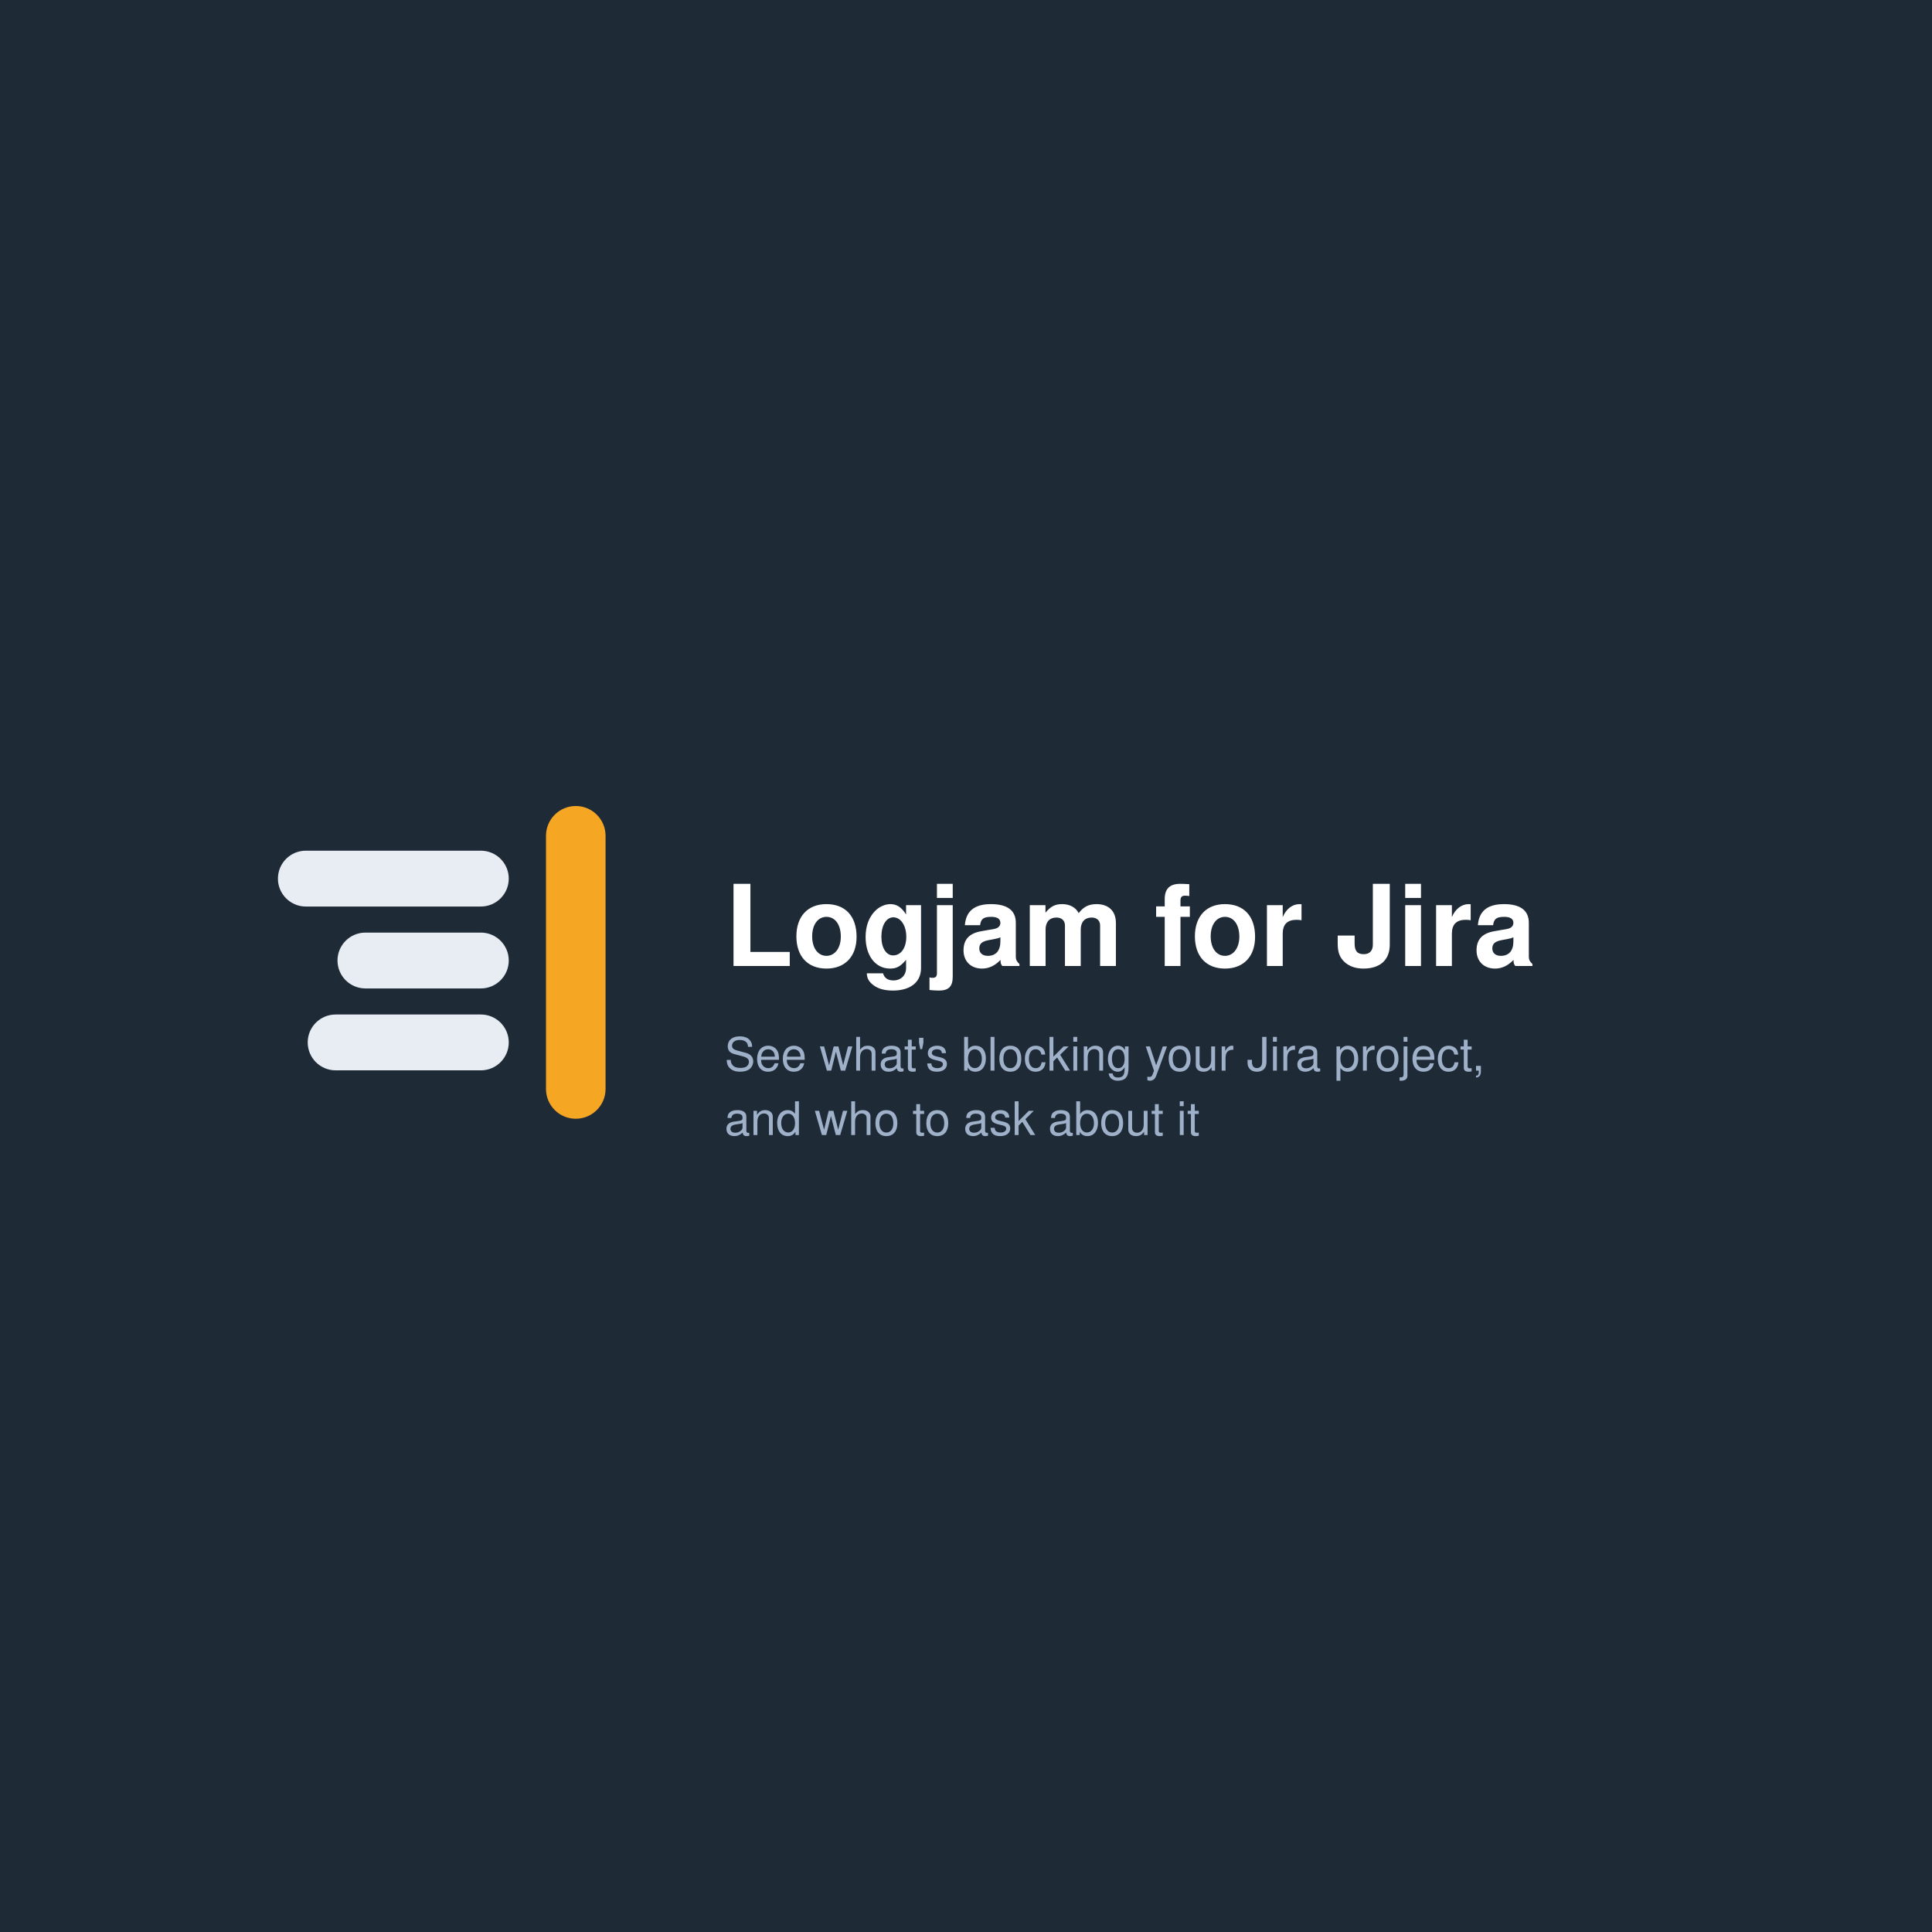
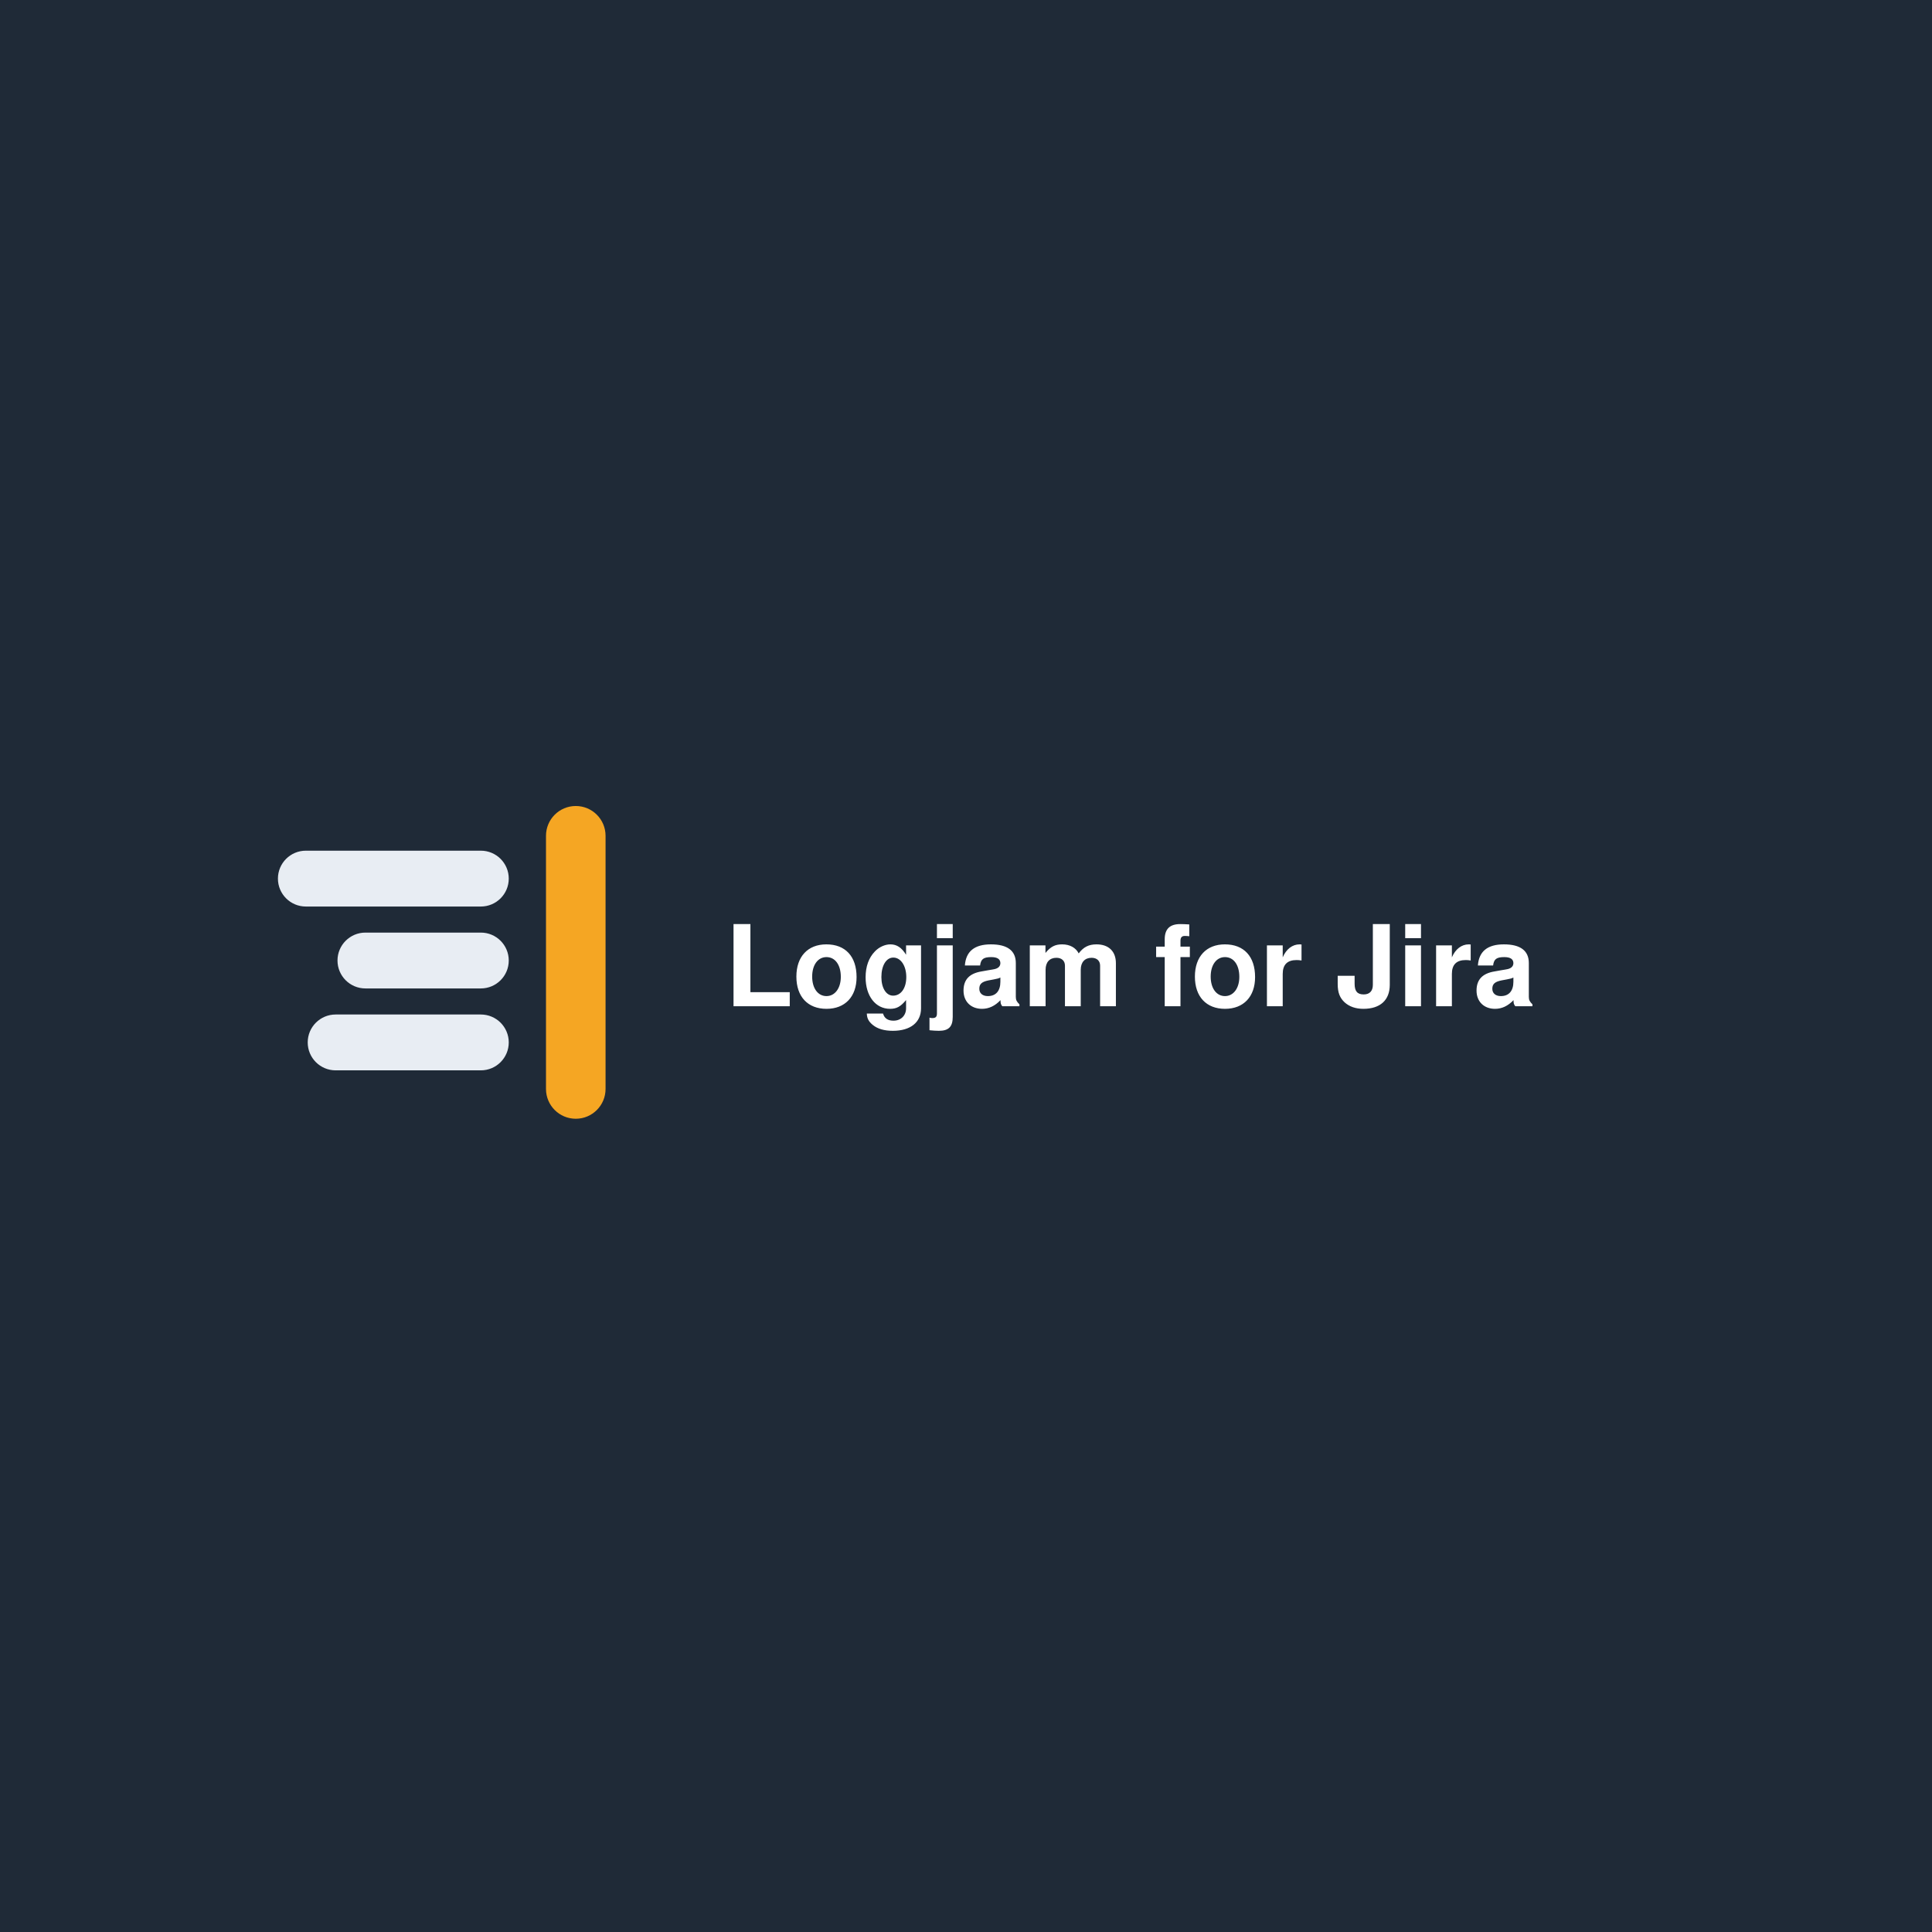
<svg xmlns="http://www.w3.org/2000/svg" width="960" height="960" viewBox="0 0 960 960">
  <rect width="960" height="960" fill="#1F2A37" />
  <g transform="translate(0,180)">
    <g transform="translate(90,165) scale(1.85)">
      <rect x="26" y="42" width="62" height="15" rx="7.5" fill="#E8EDF3" />
      <rect x="42" y="64" width="46" height="15" rx="7.5" fill="#E8EDF3" />
      <rect x="34" y="86" width="54" height="15" rx="7.5" fill="#E8EDF3" />
      <rect x="98" y="30" width="16" height="84" rx="8" fill="#F5A623" />
    </g>
-     <text x="360" y="300" fill="#FFFFFF" font-family="Helvetica Neue, Helvetica, Arial, sans-serif" font-size="56" font-weight="600">Logjam for Jira</text>
-     <text x="360" y="352" fill="#9FB0C9" font-family="Helvetica Neue, Helvetica, Arial, sans-serif" font-size="23">See what's blocking your Jira project,</text>
-     <text x="360" y="384" fill="#9FB0C9" font-family="Helvetica Neue, Helvetica, Arial, sans-serif" font-size="23">and who to ask about it</text>
+     <text x="360" y="320" fill="#FFFFFF" font-family="Helvetica Neue, Helvetica, Arial, sans-serif" font-size="56" font-weight="600">Logjam for Jira</text>
  </g>
</svg>
